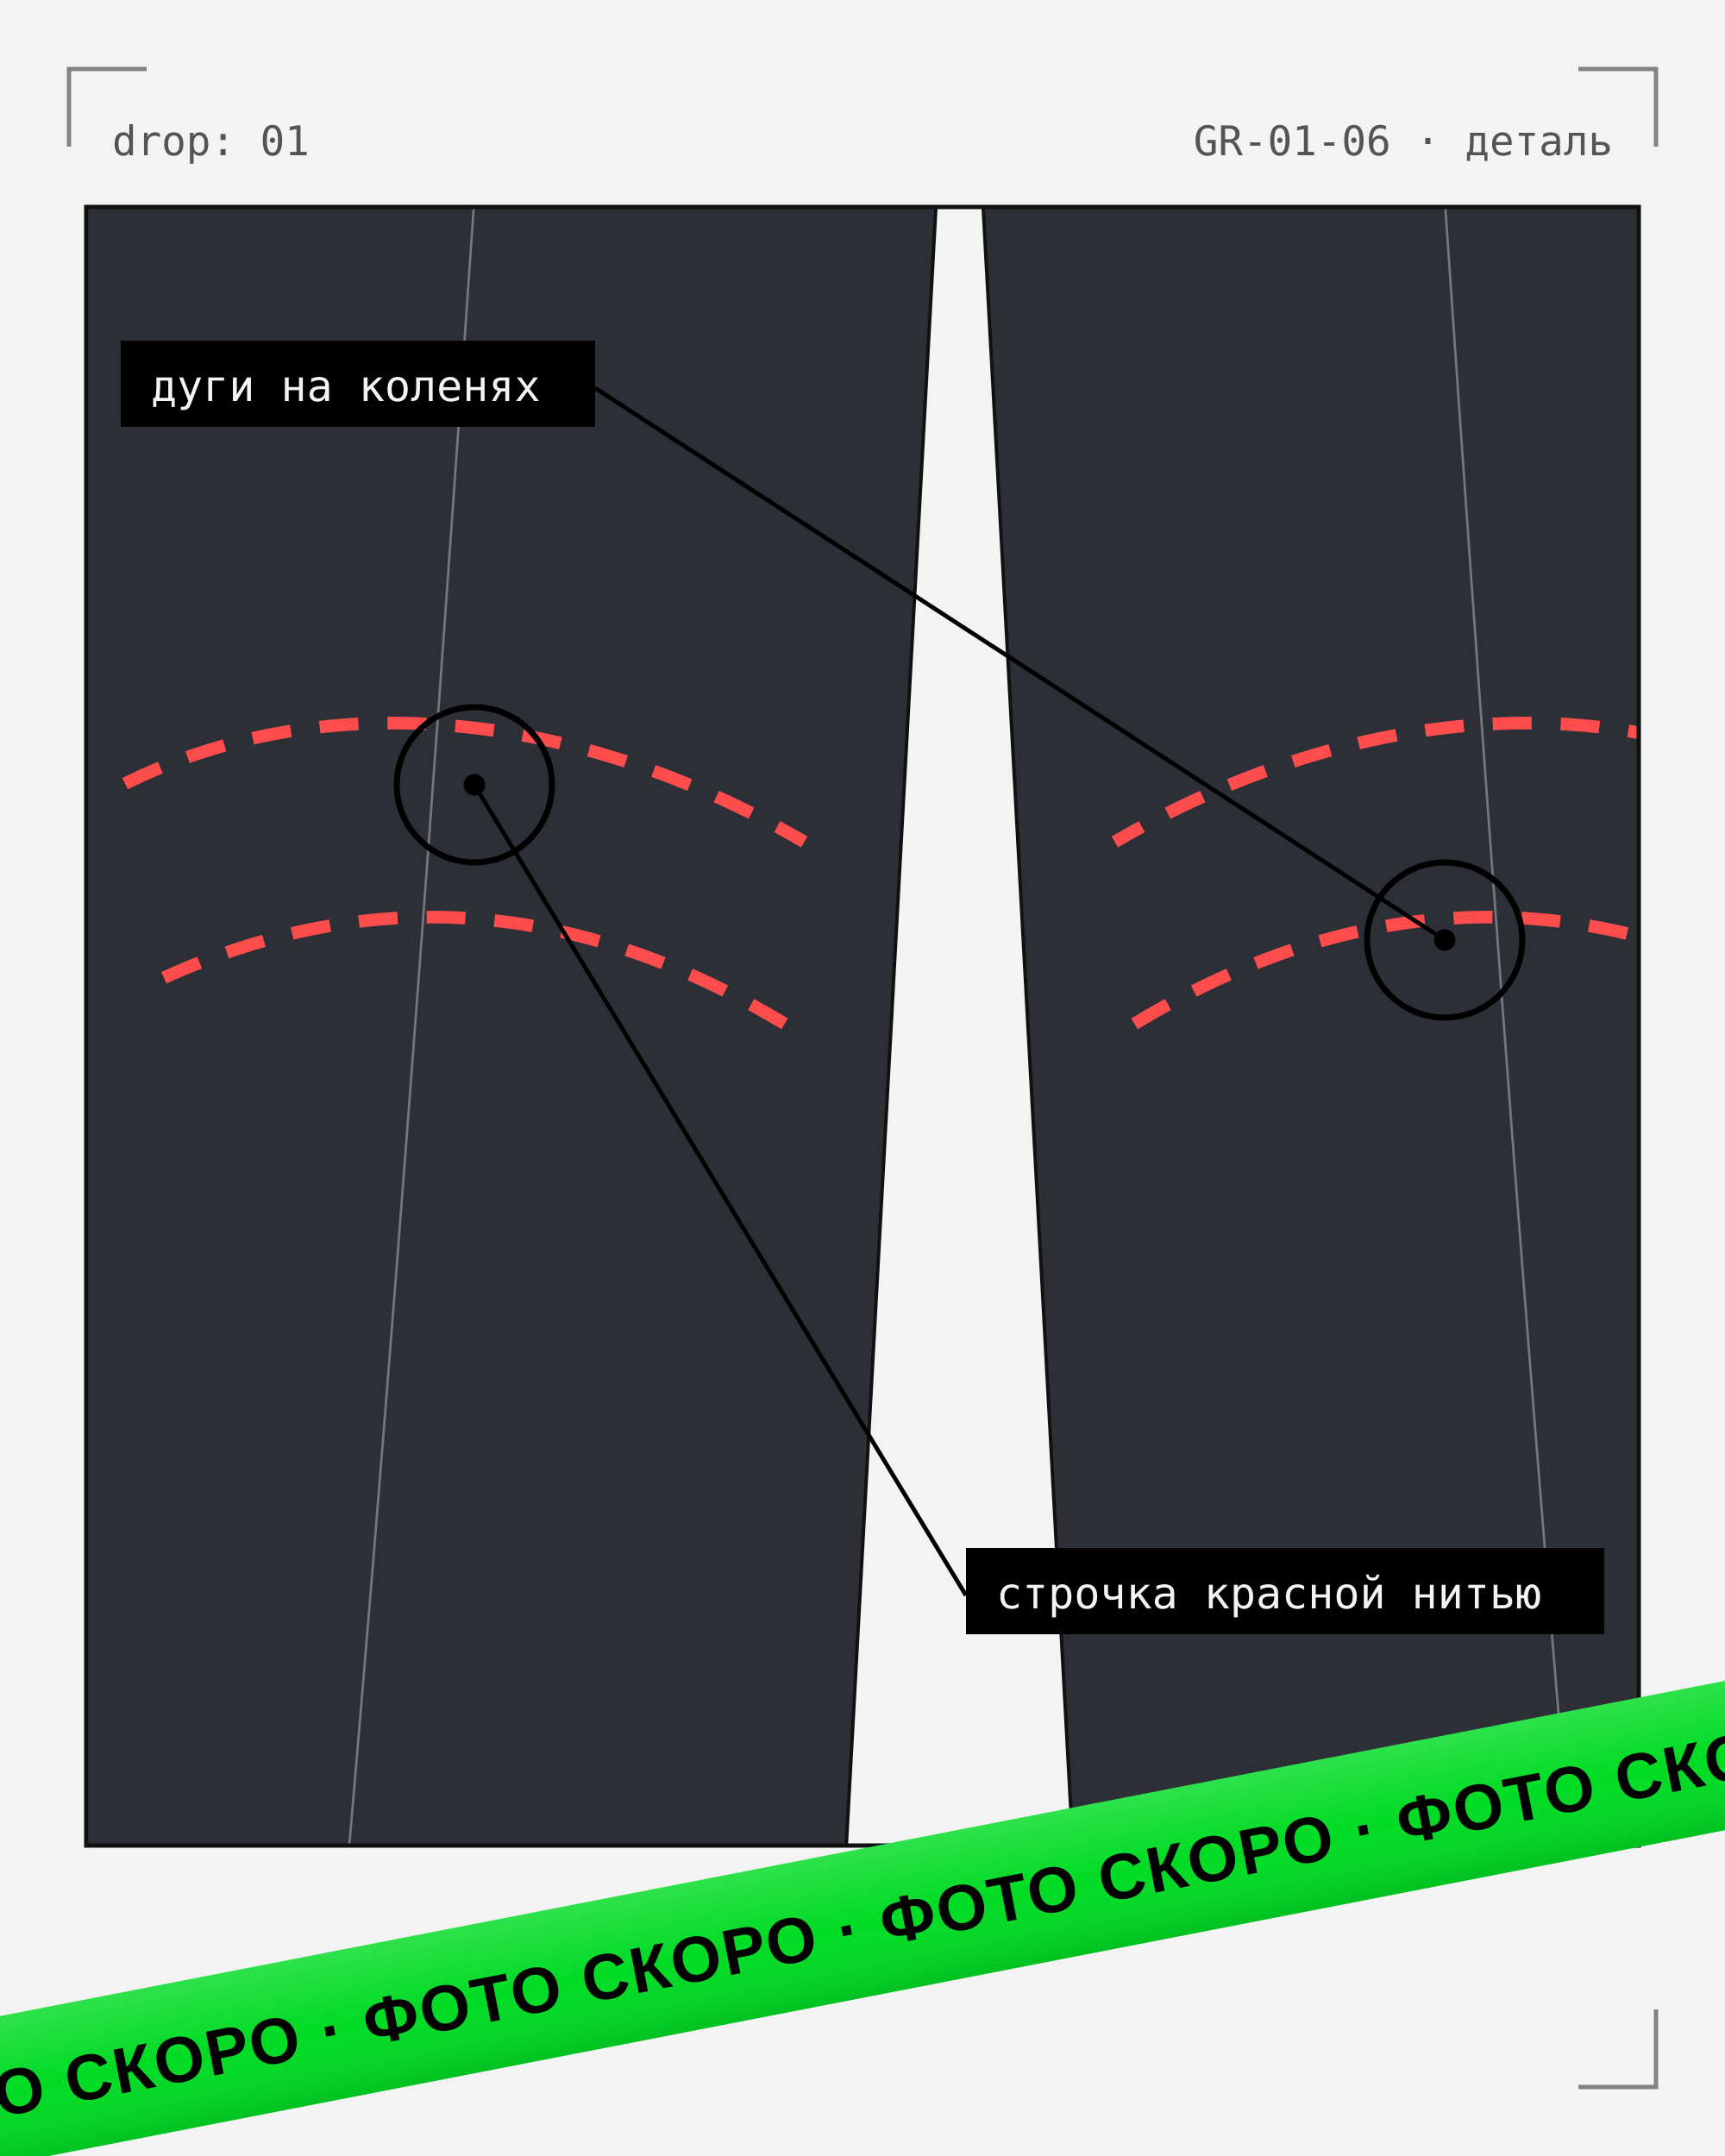
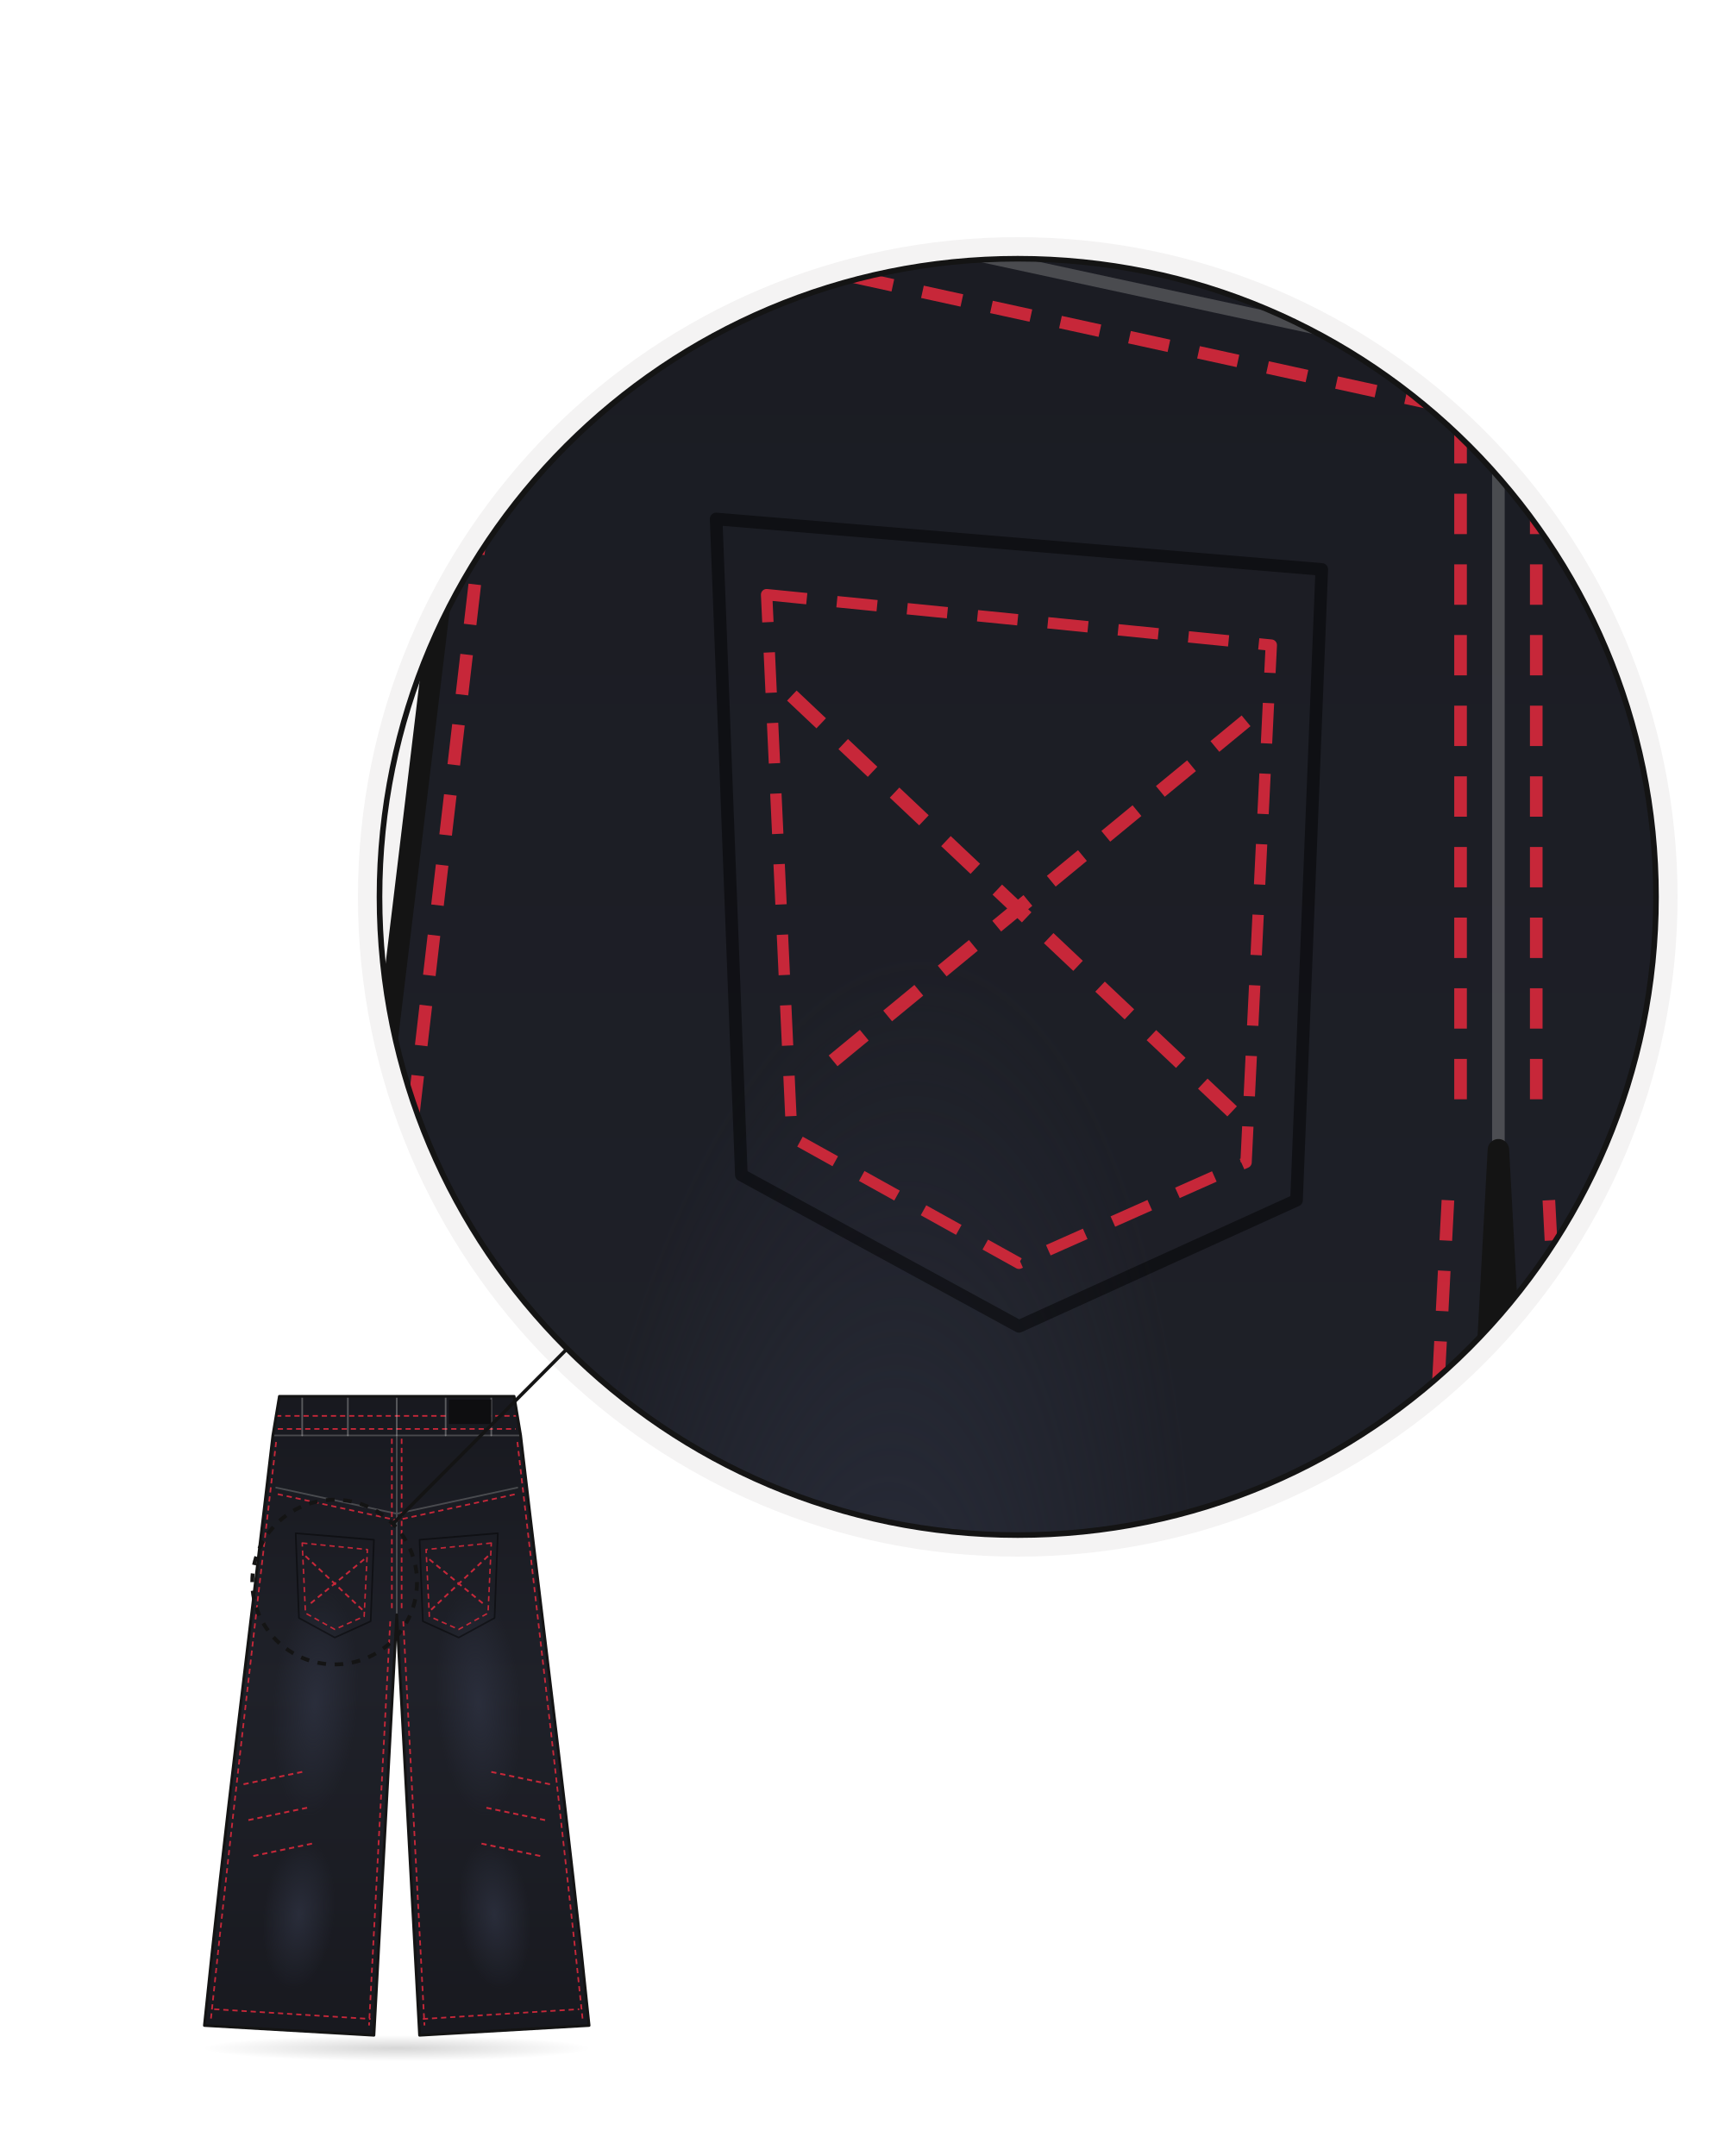
- <svg xmlns="http://www.w3.org/2000/svg" viewBox="0 0 400 500" width="800" height="1000">
-   <defs>
-     <filter id="soft" x="-20%" y="-20%" width="140%" height="140%">
-       <feGaussianBlur stdDeviation="9" />
-     </filter>
-     <linearGradient id="tapeShade" x1="0" y1="0" x2="0" y2="1">
-       <stop offset="0" stop-color="#fff" stop-opacity=".18" />
-       <stop offset=".5" stop-color="#fff" stop-opacity="0" />
-       <stop offset="1" stop-color="#000" stop-opacity=".12" />
+ <svg xmlns="http://www.w3.org/2000/svg" xmlns:xlink="http://www.w3.org/1999/xlink" viewBox="0 0 400 500" width="800" height="1000">
+   <radialGradient id="sh">
+     <stop offset="0" stop-color="#000" stop-opacity=".16" />
+     <stop offset="1" stop-color="#000" stop-opacity="0" />
+   </radialGradient>
+   <ellipse cx="92" cy="475" rx="45" ry="3.0" fill="url(#sh)" />
+   <g id="art" transform="translate(92 472) scale(0.378) translate(-200 -454)">
+     <radialGradient id="iw">
+       <stop offset="0" stop-color="#2D3140" stop-opacity="0.8" />
+       <stop offset="1" stop-color="#2D3140" stop-opacity="0" />
+     </radialGradient>
+     <linearGradient id="iv" x1="0" y1="0" x2="0" y2="1">
+       <stop offset="0" stop-color="#18191F" />
+       <stop offset=".45" stop-color="#1F2129" />
+       <stop offset="1" stop-color="#18191F" />
    </linearGradient>
-   </defs>
-   <rect width="400" height="500" fill="#F4F3F3" />
-   <path d="M16 34 L16 16 L34 16 M366 16 L384 16 L384 34 M16 466 L16 484 L34 484 M366 484 L384 484 L384 466" fill="none" stroke="#111" stroke-width="1" opacity=".5" />
-   <text x="26" y="36" font-family="Menlo,'SF Mono',ui-monospace,monospace" font-size="9.5" fill="#111" opacity=".7">drop: 01</text>
-   <text x="374" y="36" text-anchor="end" font-family="Menlo,'SF Mono',ui-monospace,monospace" font-size="9.5" fill="#111" opacity=".7">GR-01-06 · деталь</text>
-   <svg x="20" y="48" width="360" height="380" viewBox="110 240 160 170" preserveAspectRatio="xMidYMid slice">
-     <clipPath id="cl">
-       <path d="M128 70 L272 70 L276 92 C290 210 306 330 318 446 L214 452 L200 196 L186 452 L82 446 C94 330 110 210 124 92 Z" />
+     <path d="m128 62h144l4 24c14 120 30 244 42 362l-104 6-14-258-14 258-104-6c12-118 28-242 42-362z" fill="url(#iv)" />
+     <clipPath id="k1">
+       <path d="m128 62h144l4 24c14 120 30 244 42 362l-104 6-14-258-14 258-104-6c12-118 28-242 42-362z" />
    </clipPath>
-     <path d="M128 70 L272 70 L276 92 C290 210 306 330 318 446 L214 452 L200 196 L186 452 L82 446 C94 330 110 210 124 92 Z" fill="#2C3036" />
-     <g clip-path="url(#cl)" fill="none" stroke="#FF4D4D" stroke-width="1.3" stroke-dasharray="4 3" vector-effect="non-scaling-stroke">
-       <path d="M132 76 L268 76 M130 88 L270 88 M134 104 C148 126 166 130 178 98 M266 104 C252 126 234 130 222 98 M206 96 L206 158 C206 170 202 176 198 180 M114 300 C134 290 160 292 184 306 M118 320 C140 310 162 312 184 326 M286 300 C266 290 240 292 216 306 M282 320 C260 310 238 312 216 326 M92 424 L188 430 M212 430 L308 424 M104 260 L96 380 M296 260 L304 380" />
+     <g clip-path="url(#k1)">
+       <ellipse cx="150" cy="250" rx="26" ry="70" fill="url(#iw)" transform="rotate(4 150 250)" />
+       <ellipse cx="250" cy="250" rx="26" ry="70" fill="url(#iw)" transform="rotate(-4 250 250)" />
+       <ellipse cx="140" cy="380" rx="22" ry="46" fill="url(#iw)" transform="rotate(6 140 380)" />
+       <ellipse cx="260" cy="380" rx="22" ry="46" fill="url(#iw)" transform="rotate(-6 260 380)" />
    </g>
-     <path d="M124 92 L276 92 M140 70 L140 96 M170 70 L170 96 M230 70 L230 96 M260 70 L260 96 M200 92 L200 190 M210 92 L210 160 C210 172 205 180 200 184 M130 100 C146 124 166 128 176 94 M270 100 C254 124 234 128 224 94 M240 101 L258 101 L257 117 L241 117 Z M88 430 L189 437 M211 437 L312 430 M152 210 C146 300 140 380 134 444 M248 210 C254 300 260 380 266 444" fill="none" stroke="#8a8f98" stroke-width="1.1" stroke-linecap="round" vector-effect="non-scaling-stroke" opacity=".75" />
-     <path d="M128 70 L272 70 L276 92 C290 210 306 330 318 446 L214 452 L200 196 L186 452 L82 446 C94 330 110 210 124 92 Z" fill="none" stroke="#111111" stroke-width="1.6" stroke-linejoin="round" vector-effect="non-scaling-stroke" />
-   </svg>
-   <rect x="20" y="48" width="360" height="380" fill="none" stroke="#111" stroke-width="1" />
-   <circle cx="110" cy="182" r="18" fill="none" stroke="#000" stroke-width="1.4" />
-   <circle cx="110" cy="182" r="2.5" fill="#000" />
-   <path d="M110 182 L224 370" stroke="#000" stroke-width="1" />
-   <rect x="224" y="359" width="148" height="20" fill="#000" />
-   <text x="231" y="373" font-family="Menlo,'SF Mono',ui-monospace,monospace" font-size="10" fill="#F4F3F3">строчка красной нитью</text>
-   <circle cx="335" cy="218" r="18" fill="none" stroke="#000" stroke-width="1.4" />
-   <circle cx="335" cy="218" r="2.5" fill="#000" />
-   <path d="M335 218 L138 90" stroke="#000" stroke-width="1" />
-   <rect x="28" y="79" width="110" height="20" fill="#000" />
-   <text x="35" y="93" font-family="Menlo,'SF Mono',ui-monospace,monospace" font-size="10" fill="#F4F3F3">дуги на коленях</text>
-   <g transform="rotate(-11 200 446)">
-     <rect x="-80" y="429" width="560" height="34" fill="#00DB24" />
-     <rect x="-80" y="429" width="560" height="34" fill="url(#tapeShade)" />
-     <text x="-40" y="452" font-family="'Arial Black','Helvetica Neue',Arial,sans-serif" font-weight="900" font-size="15" letter-spacing=".5" fill="#000">  ФОТО СКОРО  ·  ФОТО СКОРО  ·  ФОТО СКОРО  ·  ФОТО СКОРО  ·  ФОТО СКОРО  ·  ФОТО СКОРО  ·</text>
+     <path d="m124 86h152m-76 0v110m-74-78 74 16 74-16" fill="none" stroke="#F2F1EE" stroke-width="1" stroke-linecap="round" stroke-linejoin="round" stroke-opacity="0.22" />
+     <path d="m126 74h148m-147 8h146m-146 40 73 16 73-16m-76-34v104m6-104v104" fill="none" stroke="#D0283A" stroke-width="1" stroke-linejoin="round" stroke-dasharray="3.2 2.4" stroke-opacity="0.95" />
+     <path d="m142 60v26m28-26v26m30-26v26m30-26v26m28-26v26" fill="none" stroke="#F2F1EE" stroke-width="1" stroke-linecap="round" stroke-linejoin="round" stroke-opacity="0.3" />
+     <path d="m138 146 48 4-2 50-22 10-22-12zm124 0-48 4 2 50 22 10 22-12z" fill="none" stroke="#000" stroke-width="1" stroke-linecap="round" stroke-linejoin="round" stroke-opacity="0.45" />
+     <path d="m142 152 40 4-2 41-18 8-18-10zm116 0-40 4 2 41 18 8 18-10z" fill="none" stroke="#D0283A" stroke-width="0.9" stroke-linejoin="round" stroke-dasharray="3.2 2.4" stroke-opacity="0.95" />
+     <path d="m144 160 36 34m0-32-34 28m110-30-36 34m0-32 34 28" fill="none" stroke="#D0283A" stroke-width="1.1" stroke-linejoin="round" stroke-dasharray="3.2 2.4" stroke-opacity="0.95" />
+     <path d="m126 90c-14 120-28 240-40 354m188-354c14 120 28 240 40 354m-118-244-13 248m21-248 13 248" fill="none" stroke="#D0283A" stroke-width="1" stroke-linejoin="round" stroke-dasharray="3.2 2.4" stroke-opacity="0.95" />
+     <path d="m88 438 96 6m32 0 96-6" fill="none" stroke="#D0283A" stroke-width="1" stroke-linejoin="round" stroke-dasharray="3.2 2.4" stroke-opacity="0.95" />
+     <path d="m106 300 38-8m-35 30 38-8m-35 30 38-8m144-36-38-8m35 30-38-8m35 30-38-8" fill="none" stroke="#D0283A" stroke-width="1.1" stroke-linejoin="round" stroke-dasharray="3.2 2.4" stroke-opacity="0.95" />
+     <rect x="232" y="64" width="26" height="15" fill="#0E0E10" />
+     <path d="m128 62h144l4 24c14 120 30 244 42 362l-104 6-14-258-14 258-104-6c12-118 28-242 42-362z" fill="none" stroke="#141414" stroke-width="1.7" stroke-linecap="round" stroke-linejoin="round" />
  </g>
+   <clipPath id="lz">
+     <circle cx="236" cy="208" r="148" />
+   </clipPath>
+   <circle cx="236" cy="208" r="153" fill="#F4F3F3" />
+   <g clip-path="url(#lz)">
+     <rect x="88" y="60" width="296" height="296" fill="#F4F3F3" />
+     <use href="#art" xlink:href="#art" transform="translate(236 208) scale(7.74) translate(-77.6 -366.9)" />
+   </g>
+   <circle cx="236" cy="208" r="148" fill="none" stroke="#141414" stroke-width="1.3" />
+   <circle cx="77.6" cy="366.9" r="19.1" fill="none" stroke="#141414" stroke-width=".9" stroke-dasharray="2 2" />
+   <path d="M91.1 353.4L131.5 312.8" fill="none" stroke="#141414" stroke-width="0.8" stroke-linecap="round" stroke-linejoin="round" />
</svg>
